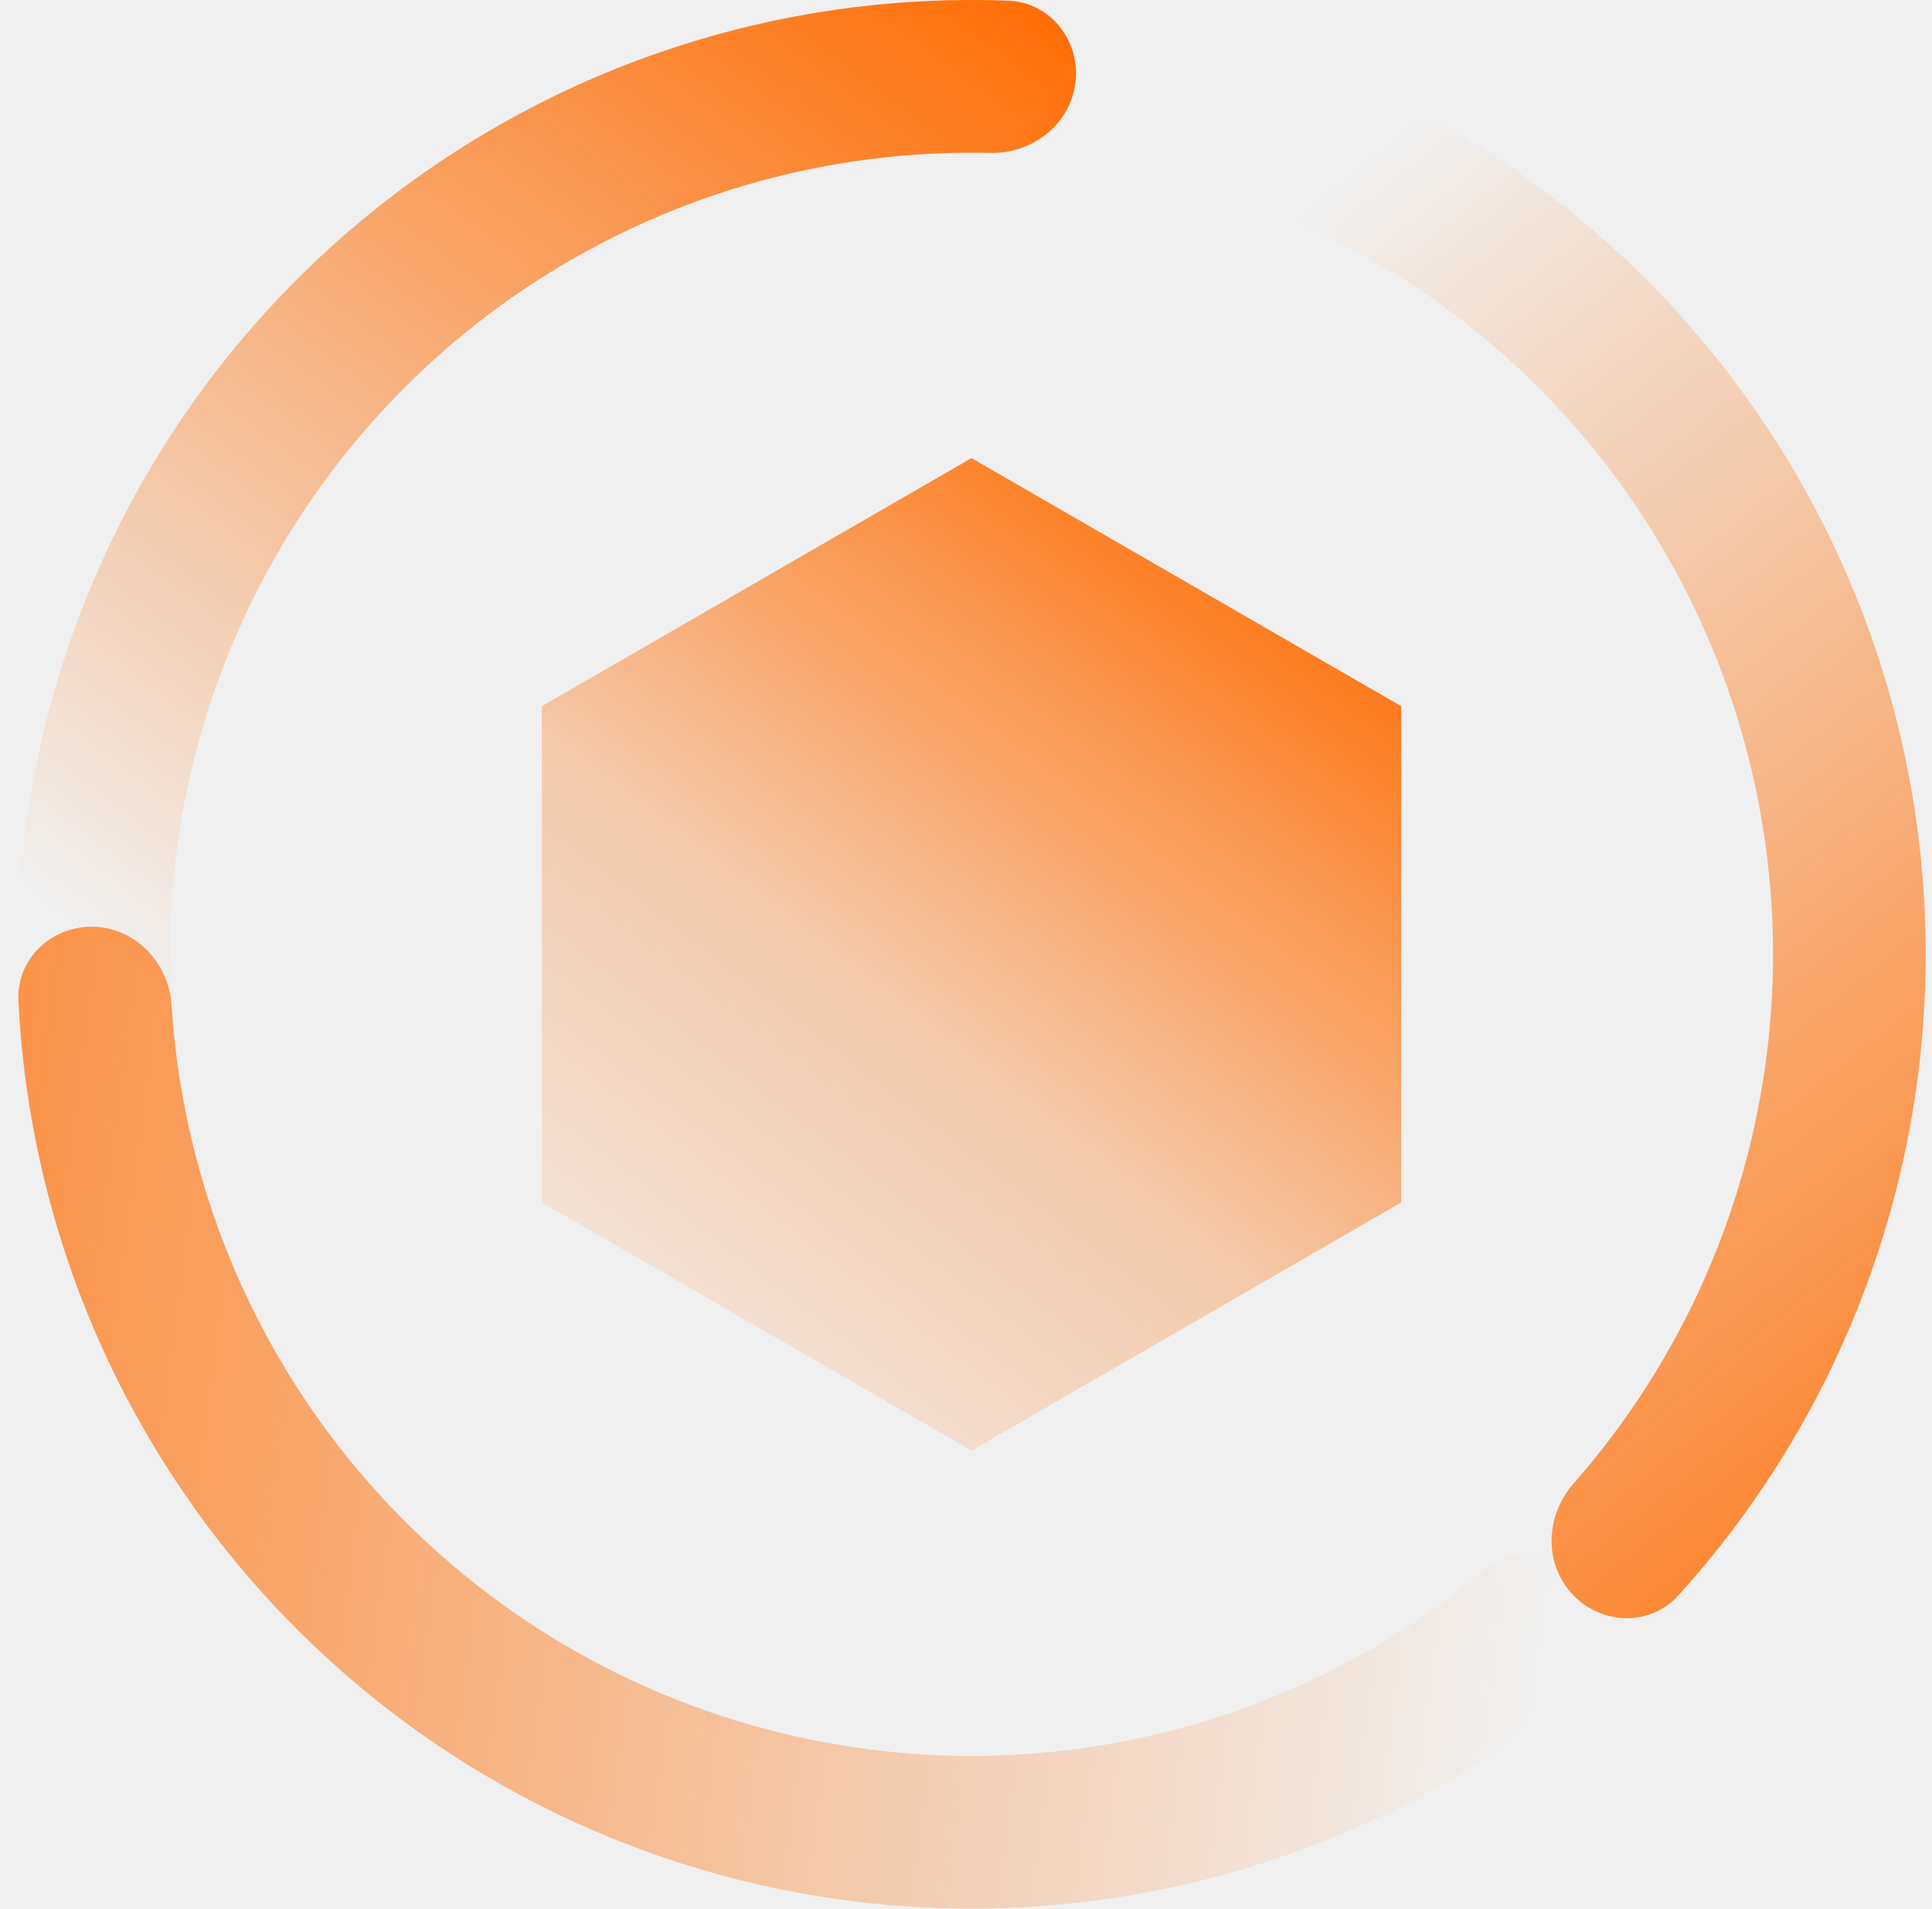
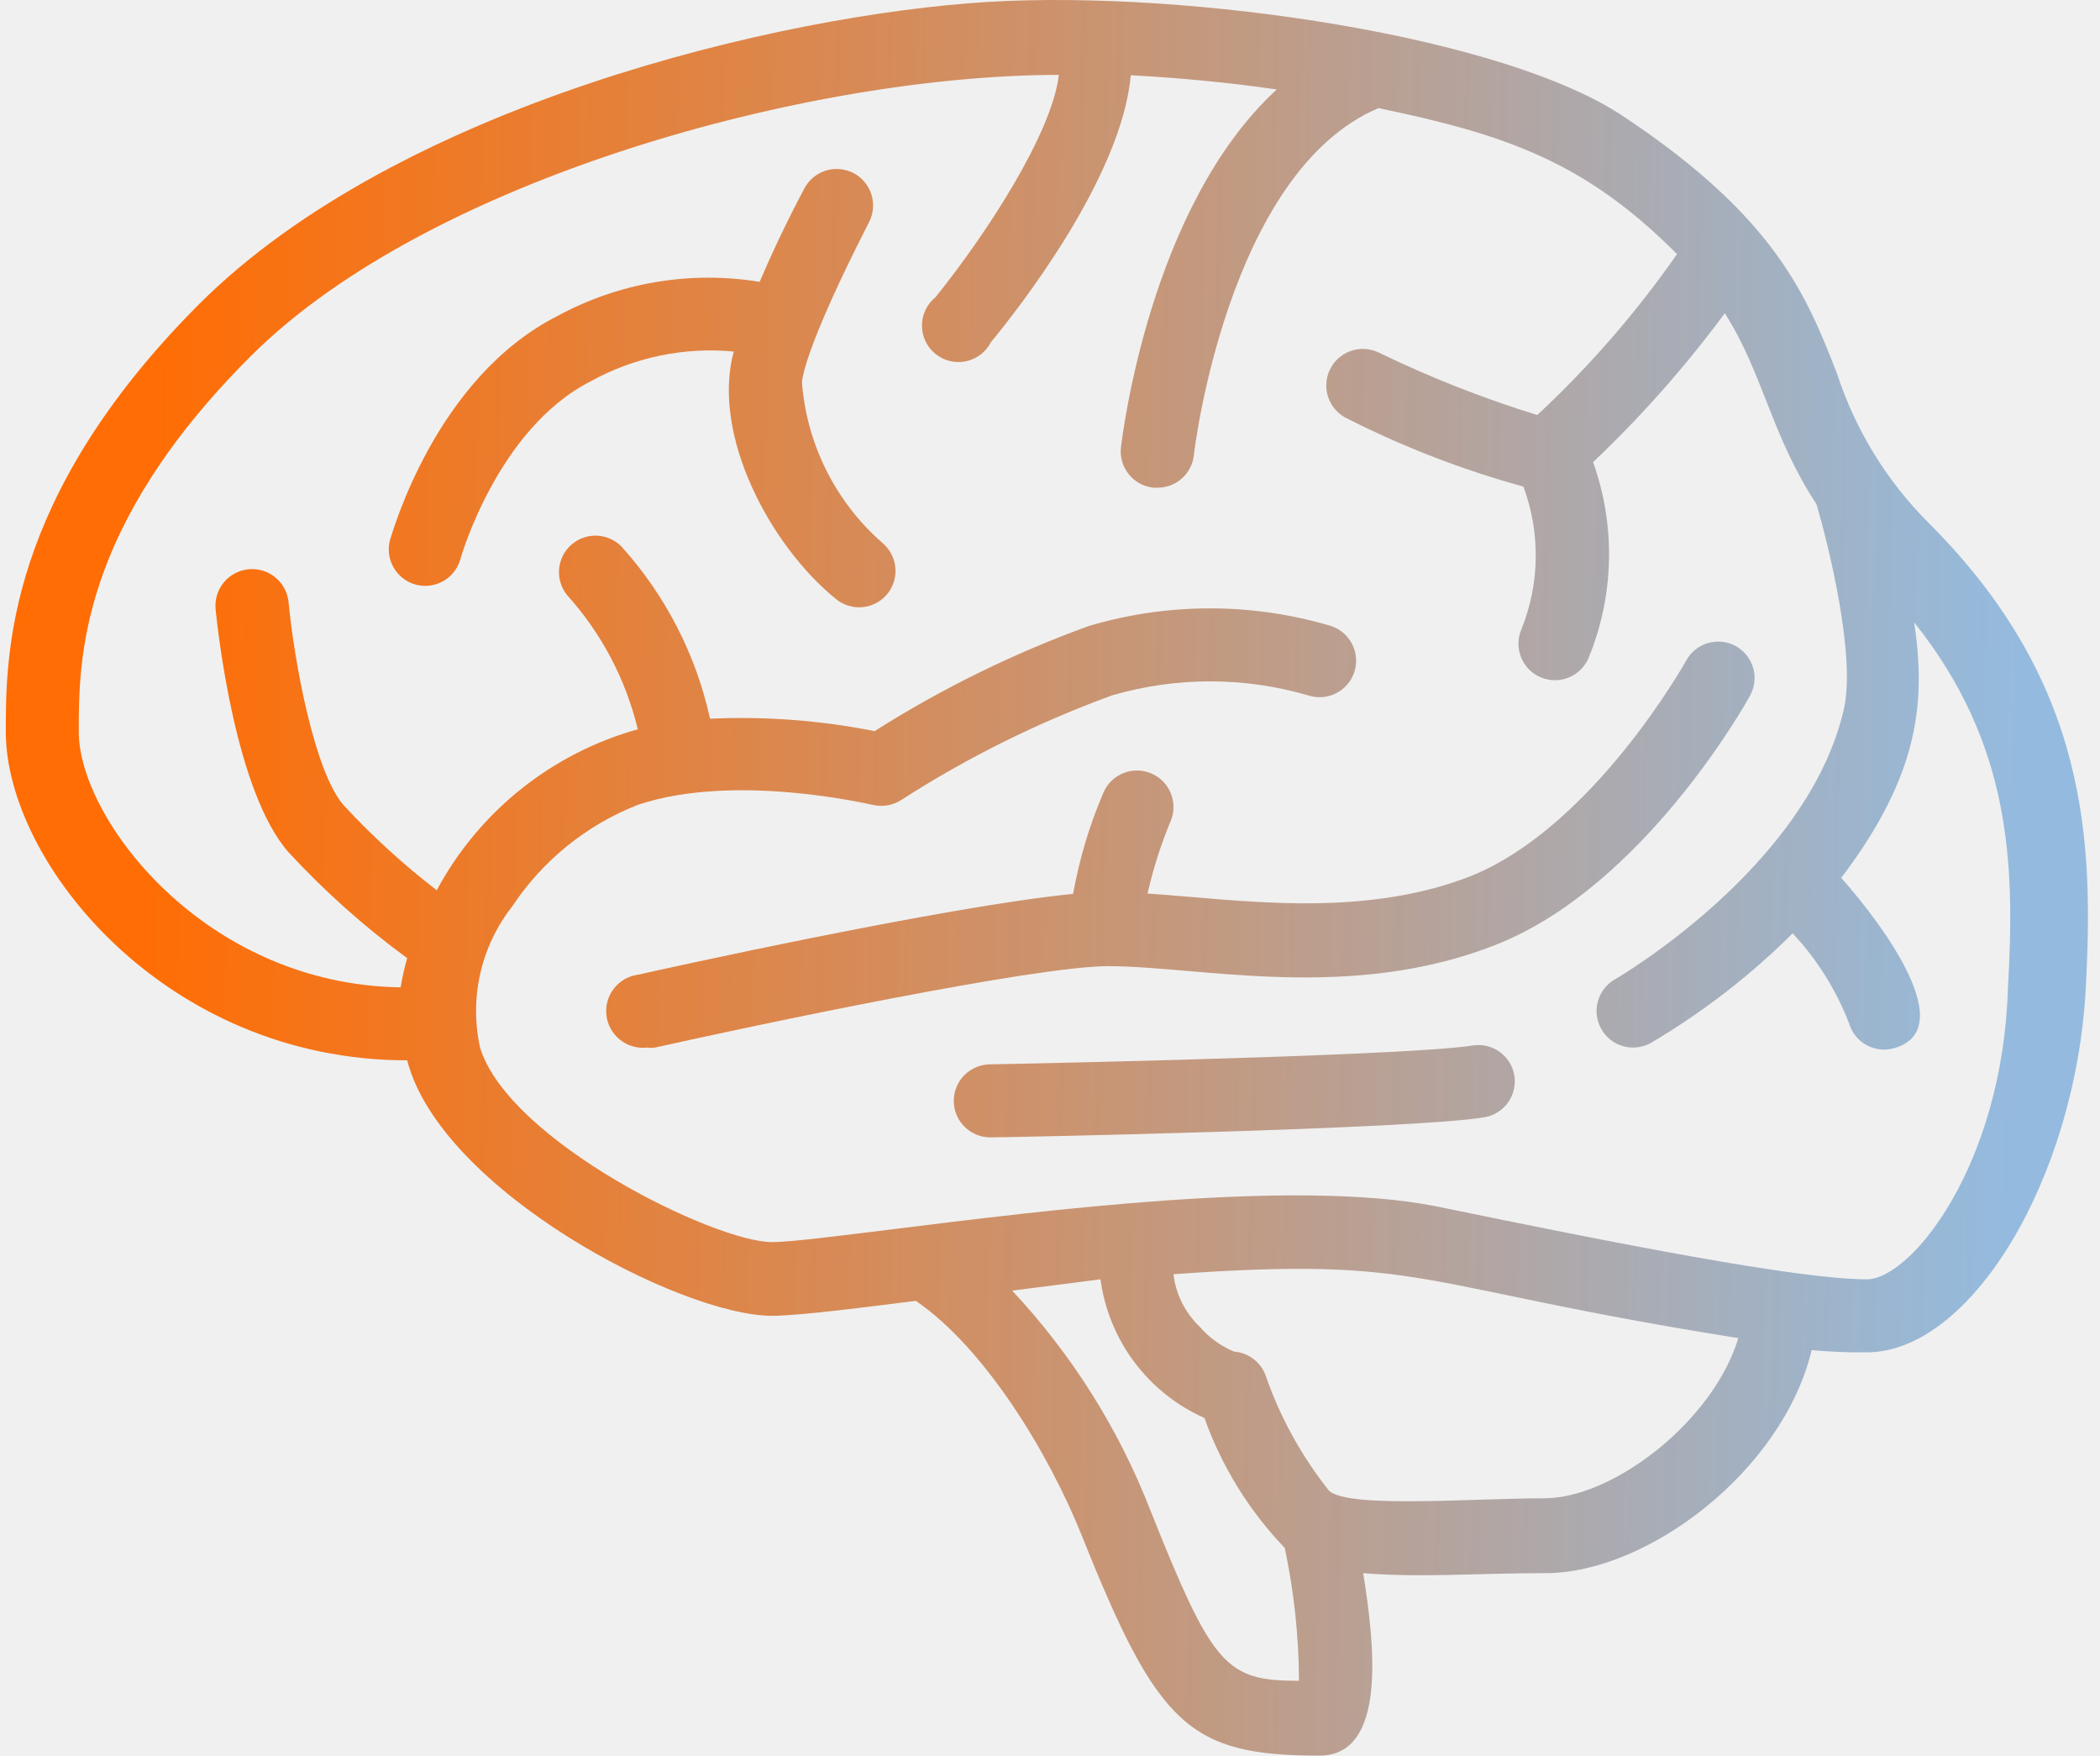
- <svg xmlns="http://www.w3.org/2000/svg" width="82" height="81" viewBox="0 0 82 81" fill="none">
-   <path d="M41.234 19.441L59.473 29.971V51.031L41.234 61.561L22.996 51.031V29.971L41.234 19.441Z" fill="url(#paint0_linear_975_3404)" />
-   <mask id="path-2-inside-1_975_3404" fill="white">
-     <path d="M12.691 64.45C11.32 65.6 9.265 65.428 8.228 63.97C4.172 58.267 1.652 51.592 0.941 44.593C0.121 36.516 1.747 28.379 5.608 21.237C9.469 14.096 15.388 8.28 22.596 4.543C28.842 1.306 35.807 -0.24 42.8 0.03C44.588 0.099 45.858 1.725 45.646 3.502C45.434 5.279 43.82 6.531 42.031 6.489C36.331 6.356 30.67 7.657 25.578 10.296C19.523 13.435 14.552 18.32 11.308 24.319C8.065 30.318 6.699 37.153 7.388 43.938C7.968 49.645 9.979 55.094 13.212 59.79C14.226 61.264 14.062 63.3 12.691 64.45Z" />
-   </mask>
-   <path d="M12.691 64.45C11.32 65.6 9.265 65.428 8.228 63.97C4.172 58.267 1.652 51.592 0.941 44.593C0.121 36.516 1.747 28.379 5.608 21.237C9.469 14.096 15.388 8.28 22.596 4.543C28.842 1.306 35.807 -0.24 42.8 0.03C44.588 0.099 45.858 1.725 45.646 3.502C45.434 5.279 43.82 6.531 42.031 6.489C36.331 6.356 30.67 7.657 25.578 10.296C19.523 13.435 14.552 18.32 11.308 24.319C8.065 30.318 6.699 37.153 7.388 43.938C7.968 49.645 9.979 55.094 13.212 59.79C14.226 61.264 14.062 63.3 12.691 64.45Z" stroke="url(#paint1_linear_975_3404)" stroke-width="6.48" mask="url(#path-2-inside-1_975_3404)" />
-   <mask id="path-3-inside-2_975_3404" fill="white">
-     <path d="M41.234 3.24C41.234 1.451 42.687 -0.013 44.471 0.13C51.447 0.689 58.179 3.049 63.998 7.003C70.713 11.566 75.901 18.043 78.89 25.591C81.879 33.139 82.529 41.412 80.758 49.335C79.224 56.201 75.931 62.53 71.229 67.713C70.026 69.038 67.965 68.966 66.74 67.661C65.515 66.357 65.593 64.316 66.775 62.972C70.541 58.692 73.183 53.519 74.435 47.921C75.922 41.266 75.375 34.317 72.865 27.976C70.354 21.636 65.996 16.196 60.356 12.363C55.612 9.139 50.145 7.176 44.469 6.634C42.688 6.464 41.234 5.029 41.234 3.24Z" />
-   </mask>
-   <path d="M41.234 3.24C41.234 1.451 42.687 -0.013 44.471 0.13C51.447 0.689 58.179 3.049 63.998 7.003C70.713 11.566 75.901 18.043 78.89 25.591C81.879 33.139 82.529 41.412 80.758 49.335C79.224 56.201 75.931 62.53 71.229 67.713C70.026 69.038 67.965 68.966 66.74 67.661C65.515 66.357 65.593 64.316 66.775 62.972C70.541 58.692 73.183 53.519 74.435 47.921C75.922 41.266 75.375 34.317 72.865 27.976C70.354 21.636 65.996 16.196 60.356 12.363C55.612 9.139 50.145 7.176 44.469 6.634C42.688 6.464 41.234 5.029 41.234 3.24Z" stroke="url(#paint2_linear_975_3404)" stroke-width="6.48" mask="url(#path-3-inside-2_975_3404)" />
-   <mask id="path-4-inside-3_975_3404" fill="white">
-     <path d="M67.581 66.847C68.846 68.112 68.854 70.175 67.492 71.335C62.163 75.872 55.734 78.964 48.823 80.283C40.848 81.804 32.6 80.893 25.149 77.669C17.699 74.445 11.389 69.056 7.039 62.201C3.269 56.261 1.122 49.457 0.782 42.467C0.695 40.68 2.204 39.273 3.992 39.33C5.781 39.386 7.169 40.884 7.283 42.67C7.647 48.36 9.436 53.886 12.51 58.729C16.164 64.487 21.464 69.014 27.723 71.722C33.982 74.43 40.91 75.195 47.609 73.917C53.243 72.843 58.496 70.364 62.893 66.734C64.273 65.595 66.315 65.582 67.581 66.847Z" />
-   </mask>
-   <path d="M67.581 66.847C68.846 68.112 68.854 70.175 67.492 71.335C62.163 75.872 55.734 78.964 48.823 80.283C40.848 81.804 32.6 80.893 25.149 77.669C17.699 74.445 11.389 69.056 7.039 62.201C3.269 56.261 1.122 49.457 0.782 42.467C0.695 40.68 2.204 39.273 3.992 39.33C5.781 39.386 7.169 40.884 7.283 42.67C7.647 48.36 9.436 53.886 12.51 58.729C16.164 64.487 21.464 69.014 27.723 71.722C33.982 74.43 40.91 75.195 47.609 73.917C53.243 72.843 58.496 70.364 62.893 66.734C64.273 65.595 66.315 65.582 67.581 66.847Z" stroke="url(#paint3_linear_975_3404)" stroke-width="6.48" mask="url(#path-4-inside-3_975_3404)" />
+ <svg xmlns="http://www.w3.org/2000/svg" width="67" height="56" viewBox="0 0 67 56" fill="none">
+   <path d="M12.991 33.822C14.062 37.967 21.711 41.971 24.633 41.971C25.506 41.971 27.73 41.68 29.22 41.494C31.42 42.996 33.469 46.36 34.528 49.015C36.938 55.034 37.928 56 42.096 56C44.284 56 43.842 52.379 43.493 50.179C45.286 50.33 47.137 50.179 49.314 50.179C52.55 50.179 56.869 46.931 57.801 43.066C58.385 43.12 58.972 43.143 59.559 43.136C62.877 43.136 66.206 37.617 66.544 31.564C66.8 26.825 66.637 21.784 61.55 16.697C60.201 15.354 59.191 13.71 58.604 11.9C57.649 9.467 56.672 6.964 51.852 3.751C48.056 1.155 37.998 -0.324 31.548 0.06C24.901 0.456 12.7 3.355 6.343 9.711C0.185 15.882 0.185 20.923 0.185 23.344C0.185 27.512 5.272 33.822 12.991 33.822ZM41.444 53.613C39.115 53.613 38.696 53.183 36.694 48.153C35.685 45.566 34.191 43.195 32.293 41.168L35.111 40.807C35.24 41.767 35.613 42.677 36.194 43.451C36.774 44.225 37.544 44.838 38.428 45.231C38.98 46.778 39.853 48.19 40.99 49.376C41.286 50.769 41.438 52.189 41.444 53.613ZM49.267 47.792C46.939 47.792 43.074 48.118 42.41 47.56C41.525 46.45 40.836 45.198 40.373 43.857C40.294 43.651 40.158 43.471 39.98 43.339C39.803 43.207 39.592 43.129 39.371 43.112C38.945 42.934 38.567 42.659 38.266 42.309C37.806 41.866 37.514 41.278 37.439 40.644C45.588 40.062 44.983 41.017 55.461 42.682C54.657 45.336 51.468 47.792 49.267 47.792ZM7.996 11.365C13.666 5.695 25.867 2.389 33.783 2.389C33.562 4.263 31.455 7.488 29.848 9.479C29.713 9.588 29.604 9.726 29.529 9.882C29.454 10.039 29.415 10.21 29.415 10.384C29.415 10.557 29.454 10.729 29.528 10.886C29.603 11.043 29.712 11.181 29.847 11.29C29.982 11.399 30.14 11.477 30.308 11.517C30.477 11.557 30.653 11.56 30.823 11.523C30.993 11.487 31.152 11.413 31.29 11.307C31.427 11.201 31.54 11.066 31.618 10.911C32.398 9.968 35.786 5.695 36.077 2.4C37.625 2.482 39.22 2.633 40.734 2.854C36.682 6.58 35.809 13.914 35.763 14.275C35.746 14.427 35.76 14.581 35.804 14.728C35.847 14.874 35.919 15.011 36.015 15.13C36.111 15.249 36.23 15.348 36.364 15.421C36.499 15.494 36.647 15.54 36.799 15.556H36.927C37.215 15.557 37.493 15.453 37.708 15.261C37.923 15.07 38.059 14.806 38.091 14.52C38.091 14.438 39.162 5.485 43.982 3.448C48.056 4.298 50.571 5.159 53.505 8.105C52.205 9.969 50.71 11.69 49.046 13.239C47.306 12.701 45.609 12.031 43.97 11.237C43.689 11.107 43.368 11.094 43.078 11.201C42.787 11.308 42.551 11.526 42.422 11.807C42.292 12.088 42.279 12.409 42.386 12.699C42.493 12.99 42.711 13.226 42.992 13.355C44.786 14.263 46.666 14.988 48.604 15.521C49.149 16.989 49.129 18.608 48.545 20.061C48.42 20.344 48.413 20.664 48.524 20.953C48.635 21.241 48.857 21.473 49.139 21.598C49.422 21.723 49.742 21.731 50.03 21.619C50.319 21.508 50.551 21.287 50.676 21.004C51.502 19.008 51.556 16.775 50.827 14.741C52.364 13.284 53.771 11.694 55.03 9.991C56.264 11.935 56.497 13.856 57.952 16.08C58.336 17.372 59.221 20.946 58.825 22.634C57.661 27.675 51.584 31.203 51.526 31.238C51.392 31.314 51.275 31.415 51.181 31.537C51.087 31.658 51.018 31.797 50.978 31.945C50.938 32.094 50.928 32.248 50.948 32.401C50.968 32.553 51.018 32.7 51.095 32.833C51.248 33.099 51.501 33.294 51.798 33.374C52.094 33.455 52.411 33.415 52.678 33.263C54.323 32.291 55.841 31.118 57.195 29.771C57.968 30.599 58.576 31.567 58.988 32.623C59.029 32.77 59.098 32.909 59.192 33.029C59.285 33.15 59.402 33.252 59.535 33.327C59.668 33.403 59.815 33.452 59.967 33.471C60.119 33.49 60.273 33.478 60.42 33.438C62.516 32.856 60.176 29.619 58.744 28.001C61.282 24.66 61.433 22.32 61.072 19.852C64.18 23.752 64.285 27.57 64.064 31.494C63.901 37.152 60.979 40.807 59.559 40.807C57.347 40.807 51.479 39.643 45.821 38.479C41.327 37.582 33.178 38.63 28.556 39.201C26.763 39.422 25.215 39.62 24.633 39.62C22.805 39.62 16.25 36.407 15.319 33.426C15.144 32.644 15.146 31.834 15.323 31.052C15.5 30.271 15.849 29.539 16.344 28.909C17.315 27.445 18.713 26.315 20.349 25.673C23.468 24.625 27.799 25.673 27.846 25.673C28.002 25.71 28.165 25.715 28.323 25.687C28.481 25.659 28.632 25.599 28.766 25.51C30.875 24.154 33.128 23.038 35.483 22.18C37.525 21.585 39.693 21.585 41.735 22.18C41.88 22.228 42.033 22.247 42.186 22.236C42.339 22.225 42.487 22.184 42.624 22.115C42.761 22.047 42.883 21.952 42.983 21.836C43.083 21.72 43.159 21.586 43.208 21.441C43.256 21.296 43.275 21.142 43.264 20.99C43.253 20.837 43.212 20.688 43.143 20.551C43.074 20.415 42.979 20.293 42.864 20.193C42.748 20.093 42.614 20.016 42.468 19.968C39.946 19.218 37.26 19.218 34.738 19.968C32.346 20.835 30.054 21.959 27.904 23.321C26.176 22.978 24.413 22.845 22.654 22.925C22.205 20.878 21.23 18.984 19.825 17.43C19.615 17.218 19.331 17.095 19.033 17.086C18.735 17.077 18.445 17.183 18.223 17.381C18 17.58 17.862 17.856 17.838 18.153C17.813 18.451 17.903 18.746 18.09 18.979C19.189 20.195 19.965 21.668 20.349 23.263C18.988 23.642 17.719 24.293 16.617 25.175C15.514 26.057 14.602 27.153 13.934 28.397C12.865 27.574 11.868 26.663 10.953 25.673C10.034 24.602 9.393 21.144 9.207 19.211C9.178 18.903 9.027 18.618 8.788 18.421C8.549 18.223 8.241 18.128 7.932 18.158C7.624 18.187 7.339 18.338 7.141 18.577C6.944 18.816 6.849 19.124 6.879 19.433C6.937 20.026 7.496 25.253 9.207 27.186C10.357 28.431 11.624 29.561 12.991 30.562C12.904 30.869 12.834 31.18 12.781 31.494C6.518 31.401 2.513 26.115 2.513 23.344C2.513 21.074 2.513 16.836 7.996 11.365Z" fill="url(#paint0_linear_1388_1461)" />
+   <path d="M36.612 28.502C36.792 27.705 37.041 26.926 37.357 26.173C37.414 26.031 37.442 25.879 37.44 25.726C37.438 25.573 37.405 25.422 37.345 25.282C37.284 25.141 37.197 25.014 37.087 24.907C36.977 24.8 36.848 24.716 36.706 24.66C36.563 24.603 36.411 24.575 36.258 24.577C36.105 24.579 35.954 24.612 35.814 24.672C35.673 24.733 35.546 24.82 35.439 24.93C35.333 25.04 35.249 25.169 35.192 25.312C34.754 26.339 34.434 27.413 34.237 28.513C30.163 28.909 20.826 30.981 20.383 31.086C20.075 31.12 19.792 31.275 19.598 31.518C19.403 31.76 19.313 32.07 19.347 32.378C19.381 32.687 19.537 32.97 19.779 33.164C20.021 33.358 20.331 33.449 20.64 33.415C20.724 33.426 20.811 33.426 20.896 33.415C24.12 32.693 33.015 30.818 35.355 30.818C38.289 30.818 43.097 31.983 47.765 30.12C52.434 28.257 55.705 22.436 55.833 22.192C55.907 22.058 55.955 21.911 55.972 21.759C55.989 21.607 55.977 21.453 55.934 21.306C55.892 21.159 55.821 21.022 55.726 20.902C55.631 20.782 55.513 20.683 55.379 20.608C55.245 20.535 55.097 20.488 54.945 20.472C54.792 20.455 54.638 20.469 54.491 20.512C54.344 20.555 54.206 20.627 54.087 20.724C53.968 20.82 53.869 20.939 53.796 21.074C53.796 21.074 50.839 26.383 46.904 27.954C43.365 29.328 39.453 28.688 36.612 28.502Z" fill="url(#paint1_linear_1388_1461)" />
+   <path d="M13.526 18.687C13.789 18.696 14.047 18.616 14.259 18.46C14.47 18.303 14.622 18.08 14.691 17.826C14.691 17.826 15.855 13.693 18.835 12.168C20.229 11.396 21.824 11.063 23.41 11.213C22.689 13.879 24.575 17.407 26.67 19.107C26.788 19.204 26.925 19.277 27.072 19.322C27.218 19.366 27.372 19.381 27.525 19.366C27.677 19.351 27.825 19.306 27.96 19.233C28.095 19.161 28.215 19.062 28.312 18.944C28.505 18.705 28.596 18.4 28.565 18.095C28.535 17.79 28.385 17.509 28.149 17.314C26.663 16.012 25.744 14.183 25.587 12.214C25.587 12.121 25.646 11.155 27.73 7.08C27.868 6.807 27.894 6.49 27.8 6.197C27.706 5.905 27.501 5.662 27.229 5.52C27.093 5.45 26.944 5.407 26.792 5.394C26.639 5.381 26.485 5.398 26.339 5.444C26.193 5.491 26.058 5.566 25.941 5.665C25.824 5.764 25.727 5.885 25.657 6.021C25.04 7.185 24.575 8.198 24.237 8.99C22.021 8.627 19.748 9.012 17.776 10.084C13.864 12.075 12.502 17.069 12.444 17.221C12.398 17.39 12.391 17.567 12.423 17.739C12.456 17.912 12.527 18.074 12.631 18.215C12.735 18.356 12.87 18.472 13.025 18.554C13.18 18.636 13.351 18.681 13.526 18.687Z" fill="url(#paint2_linear_1388_1461)" />
+   <path d="M47.009 33.345C45.286 33.636 35.297 33.88 31.595 33.95C31.286 33.95 30.99 34.073 30.771 34.291C30.553 34.509 30.43 34.806 30.43 35.114C30.43 35.423 30.553 35.719 30.771 35.938C30.99 36.156 31.286 36.279 31.595 36.279C32.142 36.279 45.111 36.022 47.358 35.638C47.51 35.613 47.655 35.558 47.785 35.476C47.915 35.394 48.028 35.288 48.117 35.162C48.205 35.036 48.268 34.894 48.302 34.744C48.336 34.594 48.339 34.439 48.312 34.288C48.258 33.993 48.093 33.73 47.85 33.555C47.607 33.379 47.306 33.304 47.009 33.345Z" fill="url(#paint3_linear_1388_1461)" />
  <defs>
-     <linearGradient id="paint0_linear_975_3404" x1="52.574" y1="19.441" x2="20.174" y2="61.561" gradientUnits="userSpaceOnUse">
-       <stop stop-color="#FF6D04" />
-       <stop offset="0.516" stop-color="#FF6D04" stop-opacity="0.3" />
-       <stop offset="1" stop-color="#FF6D04" stop-opacity="0" />
+     <linearGradient id="paint0_linear_1388_1461" x1="63.782" y1="56" x2="4.052" y2="54.768" gradientUnits="userSpaceOnUse">
+       <stop stop-color="#94BBDF" />
+       <stop offset="1" stop-color="#FF6D04" />
    </linearGradient>
-     <linearGradient id="paint1_linear_975_3404" x1="52.574" y1="-11.745" x2="0.734" y2="57.51" gradientUnits="userSpaceOnUse">
-       <stop offset="0.165" stop-color="#FF6D04" />
-       <stop offset="0.816" stop-color="#FF6D04" stop-opacity="0" />
+     <linearGradient id="paint1_linear_1388_1461" x1="63.782" y1="56" x2="4.052" y2="54.768" gradientUnits="userSpaceOnUse">
+       <stop stop-color="#94BBDF" />
+       <stop offset="1" stop-color="#FF6D04" />
    </linearGradient>
-     <linearGradient id="paint2_linear_975_3404" x1="88.619" y1="72.495" x2="34.349" y2="5.265" gradientUnits="userSpaceOnUse">
-       <stop stop-color="#FF6D04" />
-       <stop offset="0.816" stop-color="#FF6D04" stop-opacity="0" />
+     <linearGradient id="paint2_linear_1388_1461" x1="63.782" y1="56" x2="4.052" y2="54.768" gradientUnits="userSpaceOnUse">
+       <stop stop-color="#94BBDF" />
+       <stop offset="1" stop-color="#FF6D04" />
    </linearGradient>
-     <linearGradient id="paint3_linear_975_3404" x1="-26.401" y1="40.5" x2="89.024" y2="55.89" gradientUnits="userSpaceOnUse">
-       <stop stop-color="#FF6D04" />
-       <stop offset="0.816" stop-color="#FF6D04" stop-opacity="0" />
+     <linearGradient id="paint3_linear_1388_1461" x1="63.782" y1="56" x2="4.052" y2="54.768" gradientUnits="userSpaceOnUse">
+       <stop stop-color="#94BBDF" />
+       <stop offset="1" stop-color="#FF6D04" />
    </linearGradient>
  </defs>
</svg>
